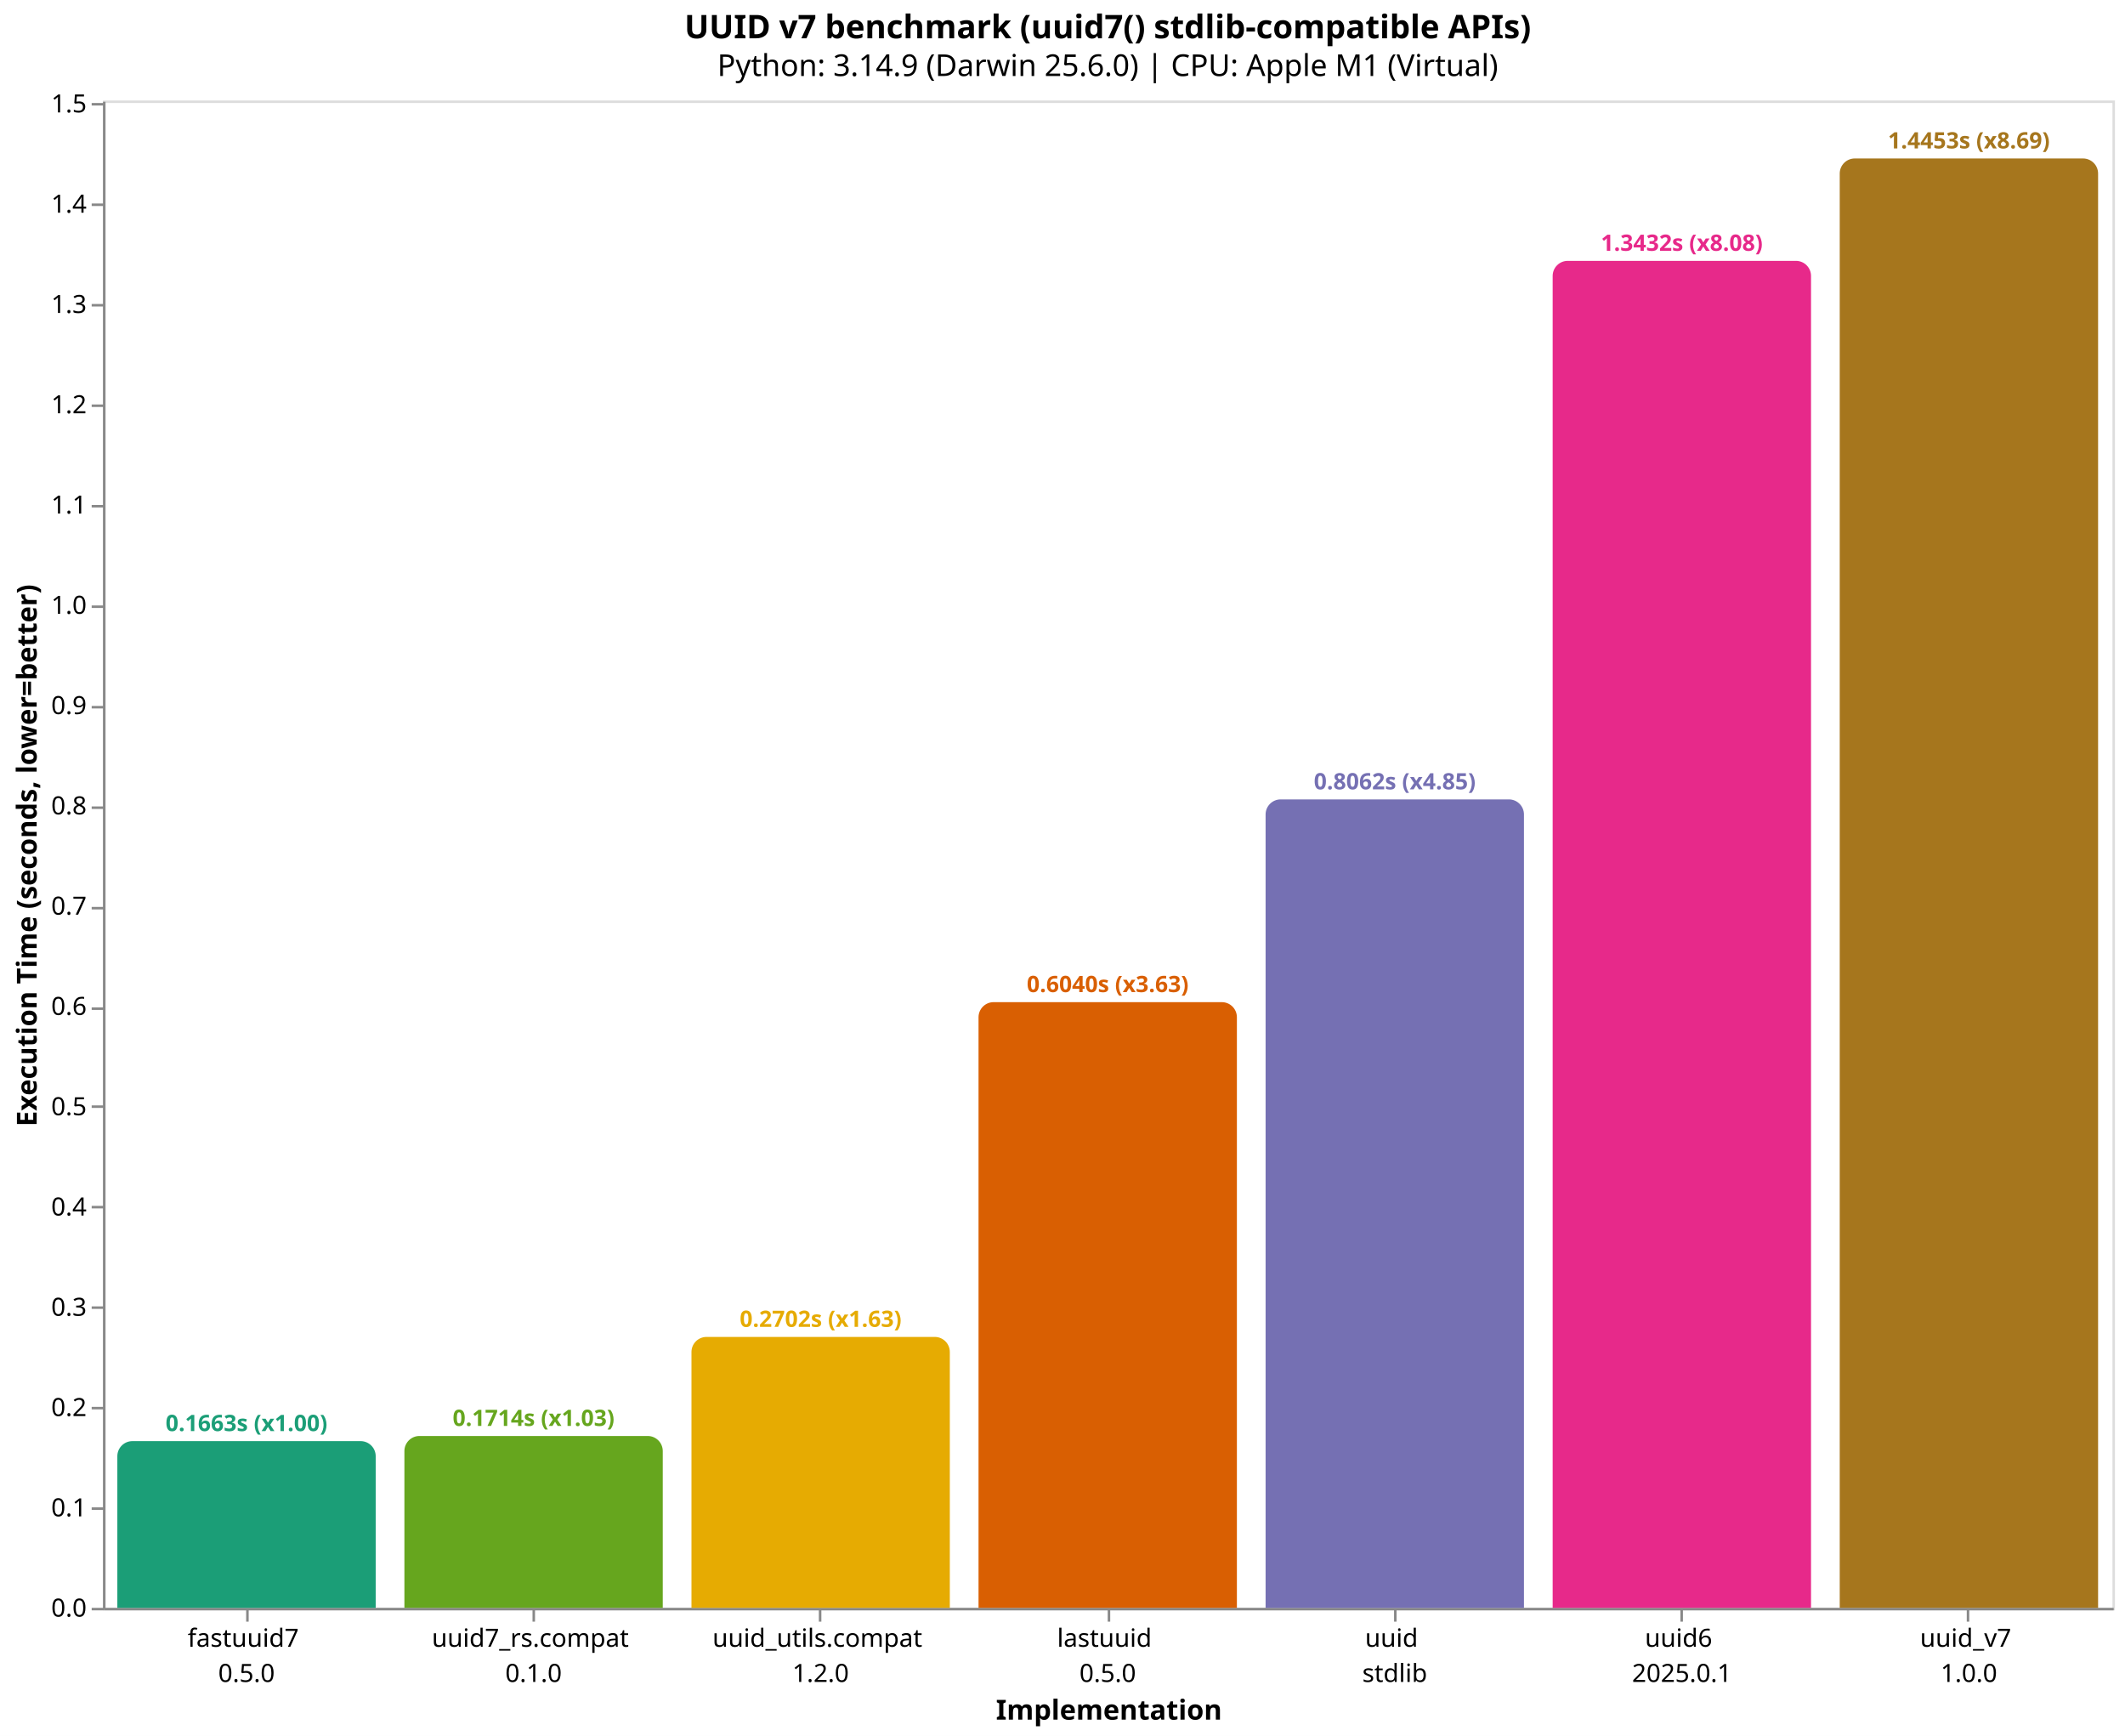
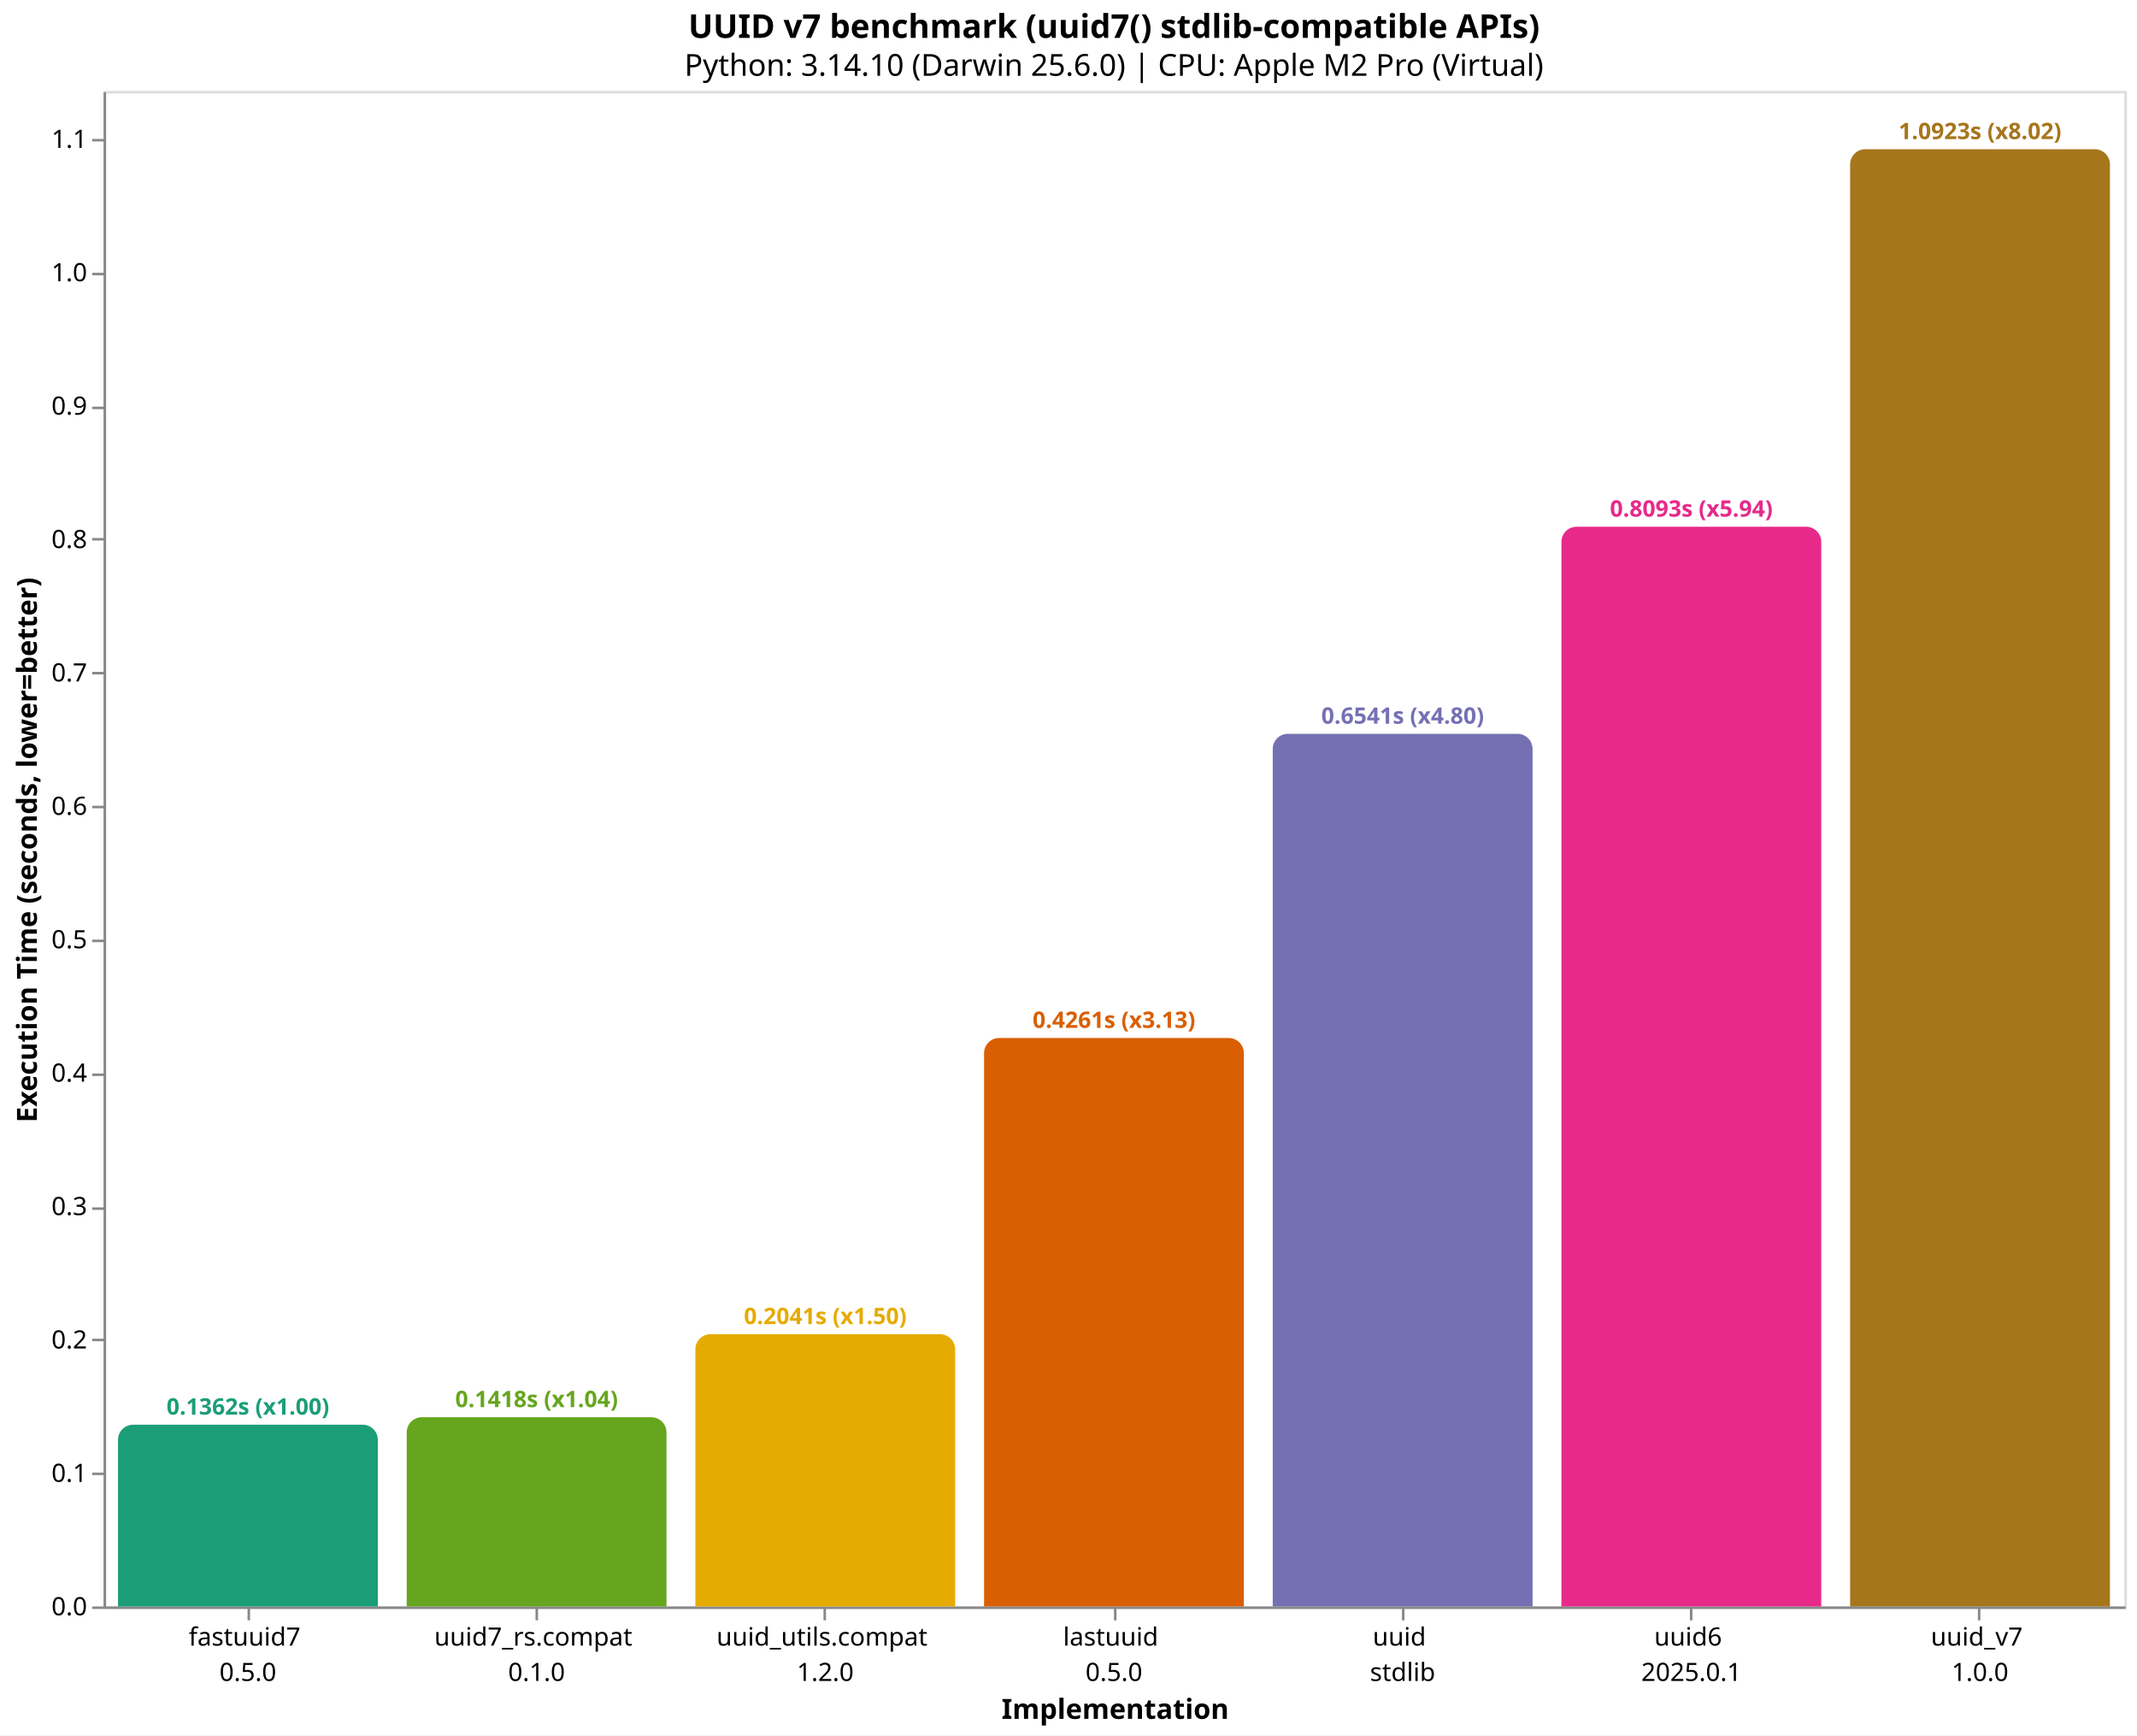
- <svg xmlns="http://www.w3.org/2000/svg" version="1.1" class="marks" width="846" height="691" viewBox="0 0 846 691">
-   <rect width="846" height="691" fill="white" />
-   <g fill="none" stroke-miterlimit="10" transform="translate(41,40)">
+ <svg xmlns="http://www.w3.org/2000/svg" version="1.1" class="marks" width="846" height="687" viewBox="0 0 846 687">
+   <rect width="846" height="687" fill="white" />
+   <g fill="none" stroke-miterlimit="10" transform="translate(41,36)">
    <g class="mark-group role-frame root" role="graphics-object" aria-roledescription="group mark container">
      <g transform="translate(0,0)">
        <path class="background" aria-hidden="true" d="M0.5,0.5h800v600h-800Z" stroke="#ddd" />
        <g>
          <g class="mark-group role-axis" role="graphics-symbol" aria-roledescription="axis" aria-label="X-axis titled 'Implementation' for a discrete scale with 7 values: fastuuid7&#10;0.5.0, uuid7_rs.compat&#10;0.1.0, uuid_utils.compat&#10;1.2.0, lastuuid&#10;0.5.0, uuid&#10;stdlib, uuid6&#10;2025.0.1, uuid_v7&#10;1.0.0">
            <g transform="translate(0.5,600.5)">
              <path class="background" aria-hidden="true" d="M0,0h0v0h0Z" pointer-events="none" />
              <g>
                <g class="mark-rule role-axis-tick" pointer-events="none">
                  <line transform="translate(57,0)" x2="0" y2="5" stroke="#888" stroke-width="1" opacity="1" />
                  <line transform="translate(171,0)" x2="0" y2="5" stroke="#888" stroke-width="1" opacity="1" />
                  <line transform="translate(285,0)" x2="0" y2="5" stroke="#888" stroke-width="1" opacity="1" />
                  <line transform="translate(400,0)" x2="0" y2="5" stroke="#888" stroke-width="1" opacity="1" />
                  <line transform="translate(514,0)" x2="0" y2="5" stroke="#888" stroke-width="1" opacity="1" />
                  <line transform="translate(628,0)" x2="0" y2="5" stroke="#888" stroke-width="1" opacity="1" />
                  <line transform="translate(742,0)" x2="0" y2="5" stroke="#888" stroke-width="1" opacity="1" />
                </g>
                <g class="mark-text role-axis-label" pointer-events="none">
                  <text text-anchor="middle" transform="translate(56.64286,15)" font-family="sans-serif" font-size="10px" fill="#000" opacity="1">
                    <tspan>fastuuid7</tspan>
                    <tspan x="0" dy="14">0.5.0</tspan>
                  </text>
                  <text text-anchor="middle" transform="translate(170.9286,15)" font-family="sans-serif" font-size="10px" fill="#000" opacity="1">
                    <tspan>uuid7_rs.compat</tspan>
                    <tspan x="0" dy="14">0.1.0</tspan>
                  </text>
                  <text text-anchor="middle" transform="translate(285.2143,15)" font-family="sans-serif" font-size="10px" fill="#000" opacity="1">
                    <tspan>uuid_utils.compat</tspan>
                    <tspan x="0" dy="14">1.2.0</tspan>
                  </text>
                  <text text-anchor="middle" transform="translate(399.5,15)" font-family="sans-serif" font-size="10px" fill="#000" opacity="1">
                    <tspan>lastuuid</tspan>
                    <tspan x="0" dy="14">0.5.0</tspan>
                  </text>
                  <text text-anchor="middle" transform="translate(513.7857,15)" font-family="sans-serif" font-size="10px" fill="#000" opacity="1">
                    <tspan>uuid</tspan>
                    <tspan x="0" dy="14">stdlib</tspan>
                  </text>
                  <text text-anchor="middle" transform="translate(628.0714,15)" font-family="sans-serif" font-size="10px" fill="#000" opacity="1">
                    <tspan>uuid6</tspan>
                    <tspan x="0" dy="14">2025.0.1</tspan>
                  </text>
                  <text text-anchor="middle" transform="translate(742.3571,15)" font-family="sans-serif" font-size="10px" fill="#000" opacity="1">
                    <tspan>uuid_v7</tspan>
                    <tspan x="0" dy="14">1.0.0</tspan>
                  </text>
                </g>
                <g class="mark-rule role-axis-domain" pointer-events="none">
                  <line transform="translate(0,0)" x2="800" y2="0" stroke="#888" stroke-width="1" opacity="1" />
                </g>
                <g class="mark-text role-axis-title" pointer-events="none">
                  <text text-anchor="middle" transform="translate(400,44)" font-family="sans-serif" font-size="11px" font-weight="bold" fill="#000" opacity="1">Implementation</text>
                </g>
              </g>
              <path class="foreground" aria-hidden="true" d="" pointer-events="none" display="none" />
            </g>
          </g>
-           <g class="mark-group role-axis" role="graphics-symbol" aria-roledescription="axis" aria-label="Y-axis titled 'Execution Time (seconds, lower=better)' for a linear scale with values from 0.0 to 1.5">
+           <g class="mark-group role-axis" role="graphics-symbol" aria-roledescription="axis" aria-label="Y-axis titled 'Execution Time (seconds, lower=better)' for a linear scale with values from 0.0 to 1.1">
            <g transform="translate(0.5,0.5)">
              <path class="background" aria-hidden="true" d="M0,0h0v0h0Z" pointer-events="none" />
              <g>
                <g class="mark-rule role-axis-tick" pointer-events="none">
                  <line transform="translate(0,600)" x2="-5" y2="0" stroke="#888" stroke-width="1" opacity="1" />
-                   <line transform="translate(0,560)" x2="-5" y2="0" stroke="#888" stroke-width="1" opacity="1" />
-                   <line transform="translate(0,520)" x2="-5" y2="0" stroke="#888" stroke-width="1" opacity="1" />
-                   <line transform="translate(0,480)" x2="-5" y2="0" stroke="#888" stroke-width="1" opacity="1" />
-                   <line transform="translate(0,440)" x2="-5" y2="0" stroke="#888" stroke-width="1" opacity="1" />
-                   <line transform="translate(0,400)" x2="-5" y2="0" stroke="#888" stroke-width="1" opacity="1" />
-                   <line transform="translate(0,361)" x2="-5" y2="0" stroke="#888" stroke-width="1" opacity="1" />
-                   <line transform="translate(0,321)" x2="-5" y2="0" stroke="#888" stroke-width="1" opacity="1" />
-                   <line transform="translate(0,281)" x2="-5" y2="0" stroke="#888" stroke-width="1" opacity="1" />
-                   <line transform="translate(0,241)" x2="-5" y2="0" stroke="#888" stroke-width="1" opacity="1" />
-                   <line transform="translate(0,201)" x2="-5" y2="0" stroke="#888" stroke-width="1" opacity="1" />
-                   <line transform="translate(0,161)" x2="-5" y2="0" stroke="#888" stroke-width="1" opacity="1" />
-                   <line transform="translate(0,121)" x2="-5" y2="0" stroke="#888" stroke-width="1" opacity="1" />
-                   <line transform="translate(0,81)" x2="-5" y2="0" stroke="#888" stroke-width="1" opacity="1" />
-                   <line transform="translate(0,41)" x2="-5" y2="0" stroke="#888" stroke-width="1" opacity="1" />
-                   <line transform="translate(0,1)" x2="-5" y2="0" stroke="#888" stroke-width="1" opacity="1" />
+                   <line transform="translate(0,547)" x2="-5" y2="0" stroke="#888" stroke-width="1" opacity="1" />
+                   <line transform="translate(0,494)" x2="-5" y2="0" stroke="#888" stroke-width="1" opacity="1" />
+                   <line transform="translate(0,442)" x2="-5" y2="0" stroke="#888" stroke-width="1" opacity="1" />
+                   <line transform="translate(0,389)" x2="-5" y2="0" stroke="#888" stroke-width="1" opacity="1" />
+                   <line transform="translate(0,336)" x2="-5" y2="0" stroke="#888" stroke-width="1" opacity="1" />
+                   <line transform="translate(0,283)" x2="-5" y2="0" stroke="#888" stroke-width="1" opacity="1" />
+                   <line transform="translate(0,230)" x2="-5" y2="0" stroke="#888" stroke-width="1" opacity="1" />
+                   <line transform="translate(0,177)" x2="-5" y2="0" stroke="#888" stroke-width="1" opacity="1" />
+                   <line transform="translate(0,125)" x2="-5" y2="0" stroke="#888" stroke-width="1" opacity="1" />
+                   <line transform="translate(0,72)" x2="-5" y2="0" stroke="#888" stroke-width="1" opacity="1" />
+                   <line transform="translate(0,19)" x2="-5" y2="0" stroke="#888" stroke-width="1" opacity="1" />
                </g>
                <g class="mark-text role-axis-label" pointer-events="none">
                  <text text-anchor="end" transform="translate(-7,603)" font-family="sans-serif" font-size="10px" fill="#000" opacity="1">0.0</text>
-                   <text text-anchor="end" transform="translate(-7,563.0833)" font-family="sans-serif" font-size="10px" fill="#000" opacity="1">0.1</text>
-                   <text text-anchor="end" transform="translate(-7,523.1667)" font-family="sans-serif" font-size="10px" fill="#000" opacity="1">0.2</text>
-                   <text text-anchor="end" transform="translate(-7,483.25)" font-family="sans-serif" font-size="10px" fill="#000" opacity="1">0.3</text>
-                   <text text-anchor="end" transform="translate(-7,443.3334)" font-family="sans-serif" font-size="10px" fill="#000" opacity="1">0.4</text>
-                   <text text-anchor="end" transform="translate(-7,403.4167)" font-family="sans-serif" font-size="10px" fill="#000" opacity="1">0.5</text>
-                   <text text-anchor="end" transform="translate(-7,363.5001)" font-family="sans-serif" font-size="10px" fill="#000" opacity="1">0.6</text>
-                   <text text-anchor="end" transform="translate(-7,323.5834)" font-family="sans-serif" font-size="10px" fill="#000" opacity="1">0.7</text>
-                   <text text-anchor="end" transform="translate(-7,283.6667)" font-family="sans-serif" font-size="10px" fill="#000" opacity="1">0.8</text>
-                   <text text-anchor="end" transform="translate(-7,243.7501)" font-family="sans-serif" font-size="10px" fill="#000" opacity="1">0.9</text>
-                   <text text-anchor="end" transform="translate(-7,203.8334)" font-family="sans-serif" font-size="10px" fill="#000" opacity="1">1.0</text>
-                   <text text-anchor="end" transform="translate(-7,163.9168)" font-family="sans-serif" font-size="10px" fill="#000" opacity="1">1.1</text>
-                   <text text-anchor="end" transform="translate(-7,124.0001)" font-family="sans-serif" font-size="10px" fill="#000" opacity="1">1.2</text>
-                   <text text-anchor="end" transform="translate(-7,84.08346)" font-family="sans-serif" font-size="10px" fill="#000" opacity="1">1.3</text>
-                   <text text-anchor="end" transform="translate(-7,44.1668)" font-family="sans-serif" font-size="10px" fill="#000" opacity="1">1.4</text>
-                   <text text-anchor="end" transform="translate(-7,4.250146)" font-family="sans-serif" font-size="10px" fill="#000" opacity="1">1.5</text>
+                   <text text-anchor="end" transform="translate(-7,550.1845)" font-family="sans-serif" font-size="10px" fill="#000" opacity="1">0.1</text>
+                   <text text-anchor="end" transform="translate(-7,497.3691)" font-family="sans-serif" font-size="10px" fill="#000" opacity="1">0.2</text>
+                   <text text-anchor="end" transform="translate(-7,444.5536)" font-family="sans-serif" font-size="10px" fill="#000" opacity="1">0.3</text>
+                   <text text-anchor="end" transform="translate(-7,391.7382)" font-family="sans-serif" font-size="10px" fill="#000" opacity="1">0.4</text>
+                   <text text-anchor="end" transform="translate(-7,338.9227)" font-family="sans-serif" font-size="10px" fill="#000" opacity="1">0.5</text>
+                   <text text-anchor="end" transform="translate(-7,286.1073)" font-family="sans-serif" font-size="10px" fill="#000" opacity="1">0.6</text>
+                   <text text-anchor="end" transform="translate(-7,233.2918)" font-family="sans-serif" font-size="10px" fill="#000" opacity="1">0.7</text>
+                   <text text-anchor="end" transform="translate(-7,180.4764)" font-family="sans-serif" font-size="10px" fill="#000" opacity="1">0.8</text>
+                   <text text-anchor="end" transform="translate(-7,127.6609)" font-family="sans-serif" font-size="10px" fill="#000" opacity="1">0.9</text>
+                   <text text-anchor="end" transform="translate(-7,74.84544)" font-family="sans-serif" font-size="10px" fill="#000" opacity="1">1.0</text>
+                   <text text-anchor="end" transform="translate(-7,22.02998)" font-family="sans-serif" font-size="10px" fill="#000" opacity="1">1.1</text>
                </g>
                <g class="mark-rule role-axis-domain" pointer-events="none">
                  <line transform="translate(0,600)" x2="0" y2="-600" stroke="#888" stroke-width="1" opacity="1" />
                </g>
                <g class="mark-text role-axis-title" pointer-events="none">
                  <text text-anchor="middle" transform="translate(-24.90137,300) rotate(-90) translate(0,-2)" font-family="sans-serif" font-size="11px" font-weight="bold" fill="#000" opacity="1">Execution Time (seconds, lower=better)</text>
                </g>
              </g>
              <path class="foreground" aria-hidden="true" d="" pointer-events="none" display="none" />
            </g>
          </g>
          <g class="mark-group role-scope" role="graphics-object" aria-roledescription="group mark container">
-             <g transform="translate(5.714286,533.6373)">
-               <path class="background" aria-hidden="true" d="M6,0L96.857,0C100.169,0,102.857,2.689,102.857,6L102.857,66.363C102.857,66.363,102.857,66.363,102.857,66.363L0,66.363C0,66.363,0,66.363,0,66.363L0,6C0,2.689,2.689,0,6,0Z" />
+             <g transform="translate(5.714286,528.0442)">
+               <path class="background" aria-hidden="true" d="M6,0L96.857,0C100.169,0,102.857,2.689,102.857,6L102.857,71.956C102.857,71.956,102.857,71.956,102.857,71.956L0,71.956C0,71.956,0,71.956,0,71.956L0,6C0,2.689,2.689,0,6,0Z" />
              <g clip-path="url(#clip10)">
                <g class="mark-group role-scope" role="graphics-object" aria-roledescription="group mark container">
-                   <g transform="translate(0,-533.6373)">
-                     <path class="background" aria-hidden="true" d="M0,0h102.857v0h-102.857Z" />
-                     <g>
-                       <g class="mark-rect role-mark layer_0_marks" role="graphics-object" aria-roledescription="rect mark container">
-                         <path aria-label="Implementation: fastuuid7&#10;0.5.0; Execution Time (seconds, lower=better): 0.166253042; implementation: fastuuid7; Execution Time (s): 0.1663; Slowdown: 1.00" role="graphics-symbol" aria-roledescription="bar" d="M0,533.637h102.857v66.363h-102.857Z" fill="#1b9e77" />
-                       </g>
-                     </g>
-                     <path class="foreground" aria-hidden="true" d="" display="none" />
-                   </g>
-                 </g>
-               </g>
-               <path class="foreground" aria-hidden="true" d="" display="none" />
-             </g>
-             <g transform="translate(120,531.5915)">
-               <path class="background" aria-hidden="true" d="M6,0L96.857,0C100.169,0,102.857,2.689,102.857,6L102.857,68.409C102.857,68.409,102.857,68.409,102.857,68.409L0,68.409C0,68.409,0,68.409,0,68.409L0,6C0,2.689,2.689,0,6,0Z" />
+                   <g transform="translate(0,-528.0442)">
+                     <path class="background" aria-hidden="true" d="M0,0h102.857v0h-102.857Z" />
+                     <g>
+                       <g class="mark-rect role-mark layer_0_marks" role="graphics-object" aria-roledescription="rect mark container">
+                         <path aria-label="Implementation: fastuuid7&#10;0.5.0; Execution Time (seconds, lower=better): 0.136240041; implementation: fastuuid7; Execution Time (s): 0.1362; Slowdown: 1.00" role="graphics-symbol" aria-roledescription="bar" d="M0,528.044h102.857v71.956h-102.857Z" fill="#1b9e77" />
+                       </g>
+                     </g>
+                     <path class="foreground" aria-hidden="true" d="" display="none" />
+                   </g>
+                 </g>
+               </g>
+               <path class="foreground" aria-hidden="true" d="" display="none" />
+             </g>
+             <g transform="translate(120,525.0917)">
+               <path class="background" aria-hidden="true" d="M6,0L96.857,0C100.169,0,102.857,2.689,102.857,6L102.857,74.908C102.857,74.908,102.857,74.908,102.857,74.908L0,74.908C0,74.908,0,74.908,0,74.908L0,6C0,2.689,2.689,0,6,0Z" />
              <g clip-path="url(#clip11)">
                <g class="mark-group role-scope" role="graphics-object" aria-roledescription="group mark container">
-                   <g transform="translate(0,-531.5915)">
-                     <path class="background" aria-hidden="true" d="M0,0h102.857v0h-102.857Z" />
-                     <g>
-                       <g class="mark-rect role-mark layer_0_marks" role="graphics-object" aria-roledescription="rect mark container">
-                         <path aria-label="Implementation: uuid7_rs.compat&#10;0.1.0; Execution Time (seconds, lower=better): 0.171378416; implementation: uuid7_rs.compat; Execution Time (s): 0.1714; Slowdown: 1.03" role="graphics-symbol" aria-roledescription="bar" d="M0,531.591h102.857v68.409h-102.857Z" fill="#66a61e" />
-                       </g>
-                     </g>
-                     <path class="foreground" aria-hidden="true" d="" display="none" />
-                   </g>
-                 </g>
-               </g>
-               <path class="foreground" aria-hidden="true" d="" display="none" />
-             </g>
-             <g transform="translate(234.2857,492.16)">
-               <path class="background" aria-hidden="true" d="M6,0L96.857,0C100.169,0,102.857,2.689,102.857,6L102.857,107.84C102.857,107.84,102.857,107.84,102.857,107.84L0,107.84C0,107.84,0,107.84,0,107.84L0,6C0,2.689,2.689,0,6,0Z" />
+                   <g transform="translate(0,-525.0917)">
+                     <path class="background" aria-hidden="true" d="M0,0h102.857v0h-102.857Z" />
+                     <g>
+                       <g class="mark-rect role-mark layer_0_marks" role="graphics-object" aria-roledescription="rect mark container">
+                         <path aria-label="Implementation: uuid7_rs.compat&#10;0.1.0; Execution Time (seconds, lower=better): 0.14183025; implementation: uuid7_rs.compat; Execution Time (s): 0.1418; Slowdown: 1.04" role="graphics-symbol" aria-roledescription="bar" d="M0,525.092h102.857v74.908h-102.857Z" fill="#66a61e" />
+                       </g>
+                     </g>
+                     <path class="foreground" aria-hidden="true" d="" display="none" />
+                   </g>
+                 </g>
+               </g>
+               <path class="foreground" aria-hidden="true" d="" display="none" />
+             </g>
+             <g transform="translate(234.2857,492.2189)">
+               <path class="background" aria-hidden="true" d="M6,0L96.857,0C100.169,0,102.857,2.689,102.857,6L102.857,107.781C102.857,107.781,102.857,107.781,102.857,107.781L0,107.781C0,107.781,0,107.781,0,107.781L0,6C0,2.689,2.689,0,6,0Z" />
              <g clip-path="url(#clip12)">
                <g class="mark-group role-scope" role="graphics-object" aria-roledescription="group mark container">
-                   <g transform="translate(0,-492.16)">
-                     <path class="background" aria-hidden="true" d="M0,0h102.857v0h-102.857Z" />
-                     <g>
-                       <g class="mark-rect role-mark layer_0_marks" role="graphics-object" aria-roledescription="rect mark container">
-                         <path aria-label="Implementation: uuid_utils.compat&#10;1.2.0; Execution Time (seconds, lower=better): 0.270162917; implementation: uuid_utils.compat; Execution Time (s): 0.2702; Slowdown: 1.63" role="graphics-symbol" aria-roledescription="bar" d="M0,492.16h102.857v107.84h-102.857Z" fill="#e6ab02" />
-                       </g>
-                     </g>
-                     <path class="foreground" aria-hidden="true" d="" display="none" />
-                   </g>
-                 </g>
-               </g>
-               <path class="foreground" aria-hidden="true" d="" display="none" />
-             </g>
-             <g transform="translate(348.5714,358.9045)">
-               <path class="background" aria-hidden="true" d="M6,0L96.857,0C100.169,0,102.857,2.689,102.857,6L102.857,241.095C102.857,241.095,102.857,241.095,102.857,241.095L0,241.095C0,241.095,0,241.095,0,241.095L0,6C0,2.689,2.689,0,6,0Z" />
+                   <g transform="translate(0,-492.2189)">
+                     <path class="background" aria-hidden="true" d="M0,0h102.857v0h-102.857Z" />
+                     <g>
+                       <g class="mark-rect role-mark layer_0_marks" role="graphics-object" aria-roledescription="rect mark container">
+                         <path aria-label="Implementation: uuid_utils.compat&#10;1.2.0; Execution Time (seconds, lower=better): 0.204071042; implementation: uuid_utils.compat; Execution Time (s): 0.2041; Slowdown: 1.50" role="graphics-symbol" aria-roledescription="bar" d="M0,492.219h102.857v107.781h-102.857Z" fill="#e6ab02" />
+                       </g>
+                     </g>
+                     <path class="foreground" aria-hidden="true" d="" display="none" />
+                   </g>
+                 </g>
+               </g>
+               <path class="foreground" aria-hidden="true" d="" display="none" />
+             </g>
+             <g transform="translate(348.5714,374.9429)">
+               <path class="background" aria-hidden="true" d="M6,0L96.857,0C100.169,0,102.857,2.689,102.857,6L102.857,225.057C102.857,225.057,102.857,225.057,102.857,225.057L0,225.057C0,225.057,0,225.057,0,225.057L0,6C0,2.689,2.689,0,6,0Z" />
              <g clip-path="url(#clip13)">
                <g class="mark-group role-scope" role="graphics-object" aria-roledescription="group mark container">
-                   <g transform="translate(0,-358.9045)">
-                     <path class="background" aria-hidden="true" d="M0,0h102.857v0h-102.857Z" />
-                     <g>
-                       <g class="mark-rect role-mark layer_0_marks" role="graphics-object" aria-roledescription="rect mark container">
-                         <path aria-label="Implementation: lastuuid&#10;0.5.0; Execution Time (seconds, lower=better): 0.603997167; implementation: lastuuid; Execution Time (s): 0.6040; Slowdown: 3.63" role="graphics-symbol" aria-roledescription="bar" d="M0,358.905h102.857v241.095h-102.857Z" fill="#d95f02" />
-                       </g>
-                     </g>
-                     <path class="foreground" aria-hidden="true" d="" display="none" />
-                   </g>
-                 </g>
-               </g>
-               <path class="foreground" aria-hidden="true" d="" display="none" />
-             </g>
-             <g transform="translate(462.8571,278.1972)">
-               <path class="background" aria-hidden="true" d="M6,0L96.857,0C100.169,0,102.857,2.689,102.857,6L102.857,321.803C102.857,321.803,102.857,321.803,102.857,321.803L0,321.803C0,321.803,0,321.803,0,321.803L0,6C0,2.689,2.689,0,6,0Z" />
+                   <g transform="translate(0,-374.9429)">
+                     <path class="background" aria-hidden="true" d="M0,0h102.857v0h-102.857Z" />
+                     <g>
+                       <g class="mark-rect role-mark layer_0_marks" role="graphics-object" aria-roledescription="rect mark container">
+                         <path aria-label="Implementation: lastuuid&#10;0.5.0; Execution Time (seconds, lower=better): 0.426119791; implementation: lastuuid; Execution Time (s): 0.4261; Slowdown: 3.13" role="graphics-symbol" aria-roledescription="bar" d="M0,374.943h102.857v225.057h-102.857Z" fill="#d95f02" />
+                       </g>
+                     </g>
+                     <path class="foreground" aria-hidden="true" d="" display="none" />
+                   </g>
+                 </g>
+               </g>
+               <path class="foreground" aria-hidden="true" d="" display="none" />
+             </g>
+             <g transform="translate(462.8571,254.5181)">
+               <path class="background" aria-hidden="true" d="M6,0L96.857,0C100.169,0,102.857,2.689,102.857,6L102.857,345.482C102.857,345.482,102.857,345.482,102.857,345.482L0,345.482C0,345.482,0,345.482,0,345.482L0,6C0,2.689,2.689,0,6,0Z" />
              <g clip-path="url(#clip14)">
                <g class="mark-group role-scope" role="graphics-object" aria-roledescription="group mark container">
-                   <g transform="translate(0,-278.1972)">
-                     <path class="background" aria-hidden="true" d="M0,0h102.857v0h-102.857Z" />
-                     <g>
-                       <g class="mark-rect role-mark layer_0_marks" role="graphics-object" aria-roledescription="rect mark container">
-                         <path aria-label="Implementation: uuid&#10;stdlib; Execution Time (seconds, lower=better): 0.806186875; implementation: uuid; Execution Time (s): 0.8062; Slowdown: 4.85" role="graphics-symbol" aria-roledescription="bar" d="M0,278.197h102.857v321.803h-102.857Z" fill="#7570b3" />
-                       </g>
-                     </g>
-                     <path class="foreground" aria-hidden="true" d="" display="none" />
-                   </g>
-                 </g>
-               </g>
-               <path class="foreground" aria-hidden="true" d="" display="none" />
-             </g>
-             <g transform="translate(577.1429,63.83326)">
-               <path class="background" aria-hidden="true" d="M6,0L96.857,0C100.169,0,102.857,2.689,102.857,6L102.857,536.167C102.857,536.167,102.857,536.167,102.857,536.167L0,536.167C0,536.167,0,536.167,0,536.167L0,6C0,2.689,2.689,0,6,0Z" />
+                   <g transform="translate(0,-254.5181)">
+                     <path class="background" aria-hidden="true" d="M0,0h102.857v0h-102.857Z" />
+                     <g>
+                       <g class="mark-rect role-mark layer_0_marks" role="graphics-object" aria-roledescription="rect mark container">
+                         <path aria-label="Implementation: uuid&#10;stdlib; Execution Time (seconds, lower=better): 0.654130208; implementation: uuid; Execution Time (s): 0.6541; Slowdown: 4.80" role="graphics-symbol" aria-roledescription="bar" d="M0,254.518h102.857v345.482h-102.857Z" fill="#7570b3" />
+                       </g>
+                     </g>
+                     <path class="foreground" aria-hidden="true" d="" display="none" />
+                   </g>
+                 </g>
+               </g>
+               <path class="foreground" aria-hidden="true" d="" display="none" />
+             </g>
+             <g transform="translate(577.1429,172.5428)">
+               <path class="background" aria-hidden="true" d="M6,0L96.857,0C100.169,0,102.857,2.689,102.857,6L102.857,427.457C102.857,427.457,102.857,427.457,102.857,427.457L0,427.457C0,427.457,0,427.457,0,427.457L0,6C0,2.689,2.689,0,6,0Z" />
              <g clip-path="url(#clip15)">
                <g class="mark-group role-scope" role="graphics-object" aria-roledescription="group mark container">
-                   <g transform="translate(0,-63.83326)">
-                     <path class="background" aria-hidden="true" d="M0,0h102.857v0h-102.857Z" />
-                     <g>
-                       <g class="mark-rect role-mark layer_0_marks" role="graphics-object" aria-roledescription="rect mark container">
-                         <path aria-label="Implementation: uuid6&#10;2025.0.1; Execution Time (seconds, lower=better): 1.343215542; implementation: uuid6; Execution Time (s): 1.3432; Slowdown: 8.08" role="graphics-symbol" aria-roledescription="bar" d="M0,63.833h102.857v536.167h-102.857Z" fill="#e7298a" />
+                   <g transform="translate(0,-172.5428)">
+                     <path class="background" aria-hidden="true" d="M0,0h102.857v0h-102.857Z" />
+                     <g>
+                       <g class="mark-rect role-mark layer_0_marks" role="graphics-object" aria-roledescription="rect mark container">
+                         <path aria-label="Implementation: uuid6&#10;2025.0.1; Execution Time (seconds, lower=better): 0.809341041; implementation: uuid6; Execution Time (s): 0.8093; Slowdown: 5.94" role="graphics-symbol" aria-roledescription="bar" d="M0,172.543h102.857v427.457h-102.857Z" fill="#e7298a" />
                      </g>
                    </g>
                    <path class="foreground" aria-hidden="true" d="" display="none" />
                  </g>
                </g>
              </g>
              <path class="foreground" aria-hidden="true" d="" display="none" />
            </g>
            <g transform="translate(691.4286,23.07692)">
              <path class="background" aria-hidden="true" d="M6,0L96.857,0C100.169,0,102.857,2.689,102.857,6L102.857,576.923C102.857,576.923,102.857,576.923,102.857,576.923L0,576.923C0,576.923,0,576.923,0,576.923L0,6C0,2.689,2.689,0,6,0Z" />
              <g clip-path="url(#clip16)">
                <g class="mark-group role-scope" role="graphics-object" aria-roledescription="group mark container">
                  <g transform="translate(0,-23.07692)">
                    <path class="background" aria-hidden="true" d="M0,0h102.857v0h-102.857Z" />
                    <g>
                      <g class="mark-rect role-mark layer_0_marks" role="graphics-object" aria-roledescription="rect mark container">
-                         <path aria-label="Implementation: uuid_v7&#10;1.0.0; Execution Time (seconds, lower=better): 1.445319125; implementation: uuid_v7; Execution Time (s): 1.4453; Slowdown: 8.69" role="graphics-symbol" aria-roledescription="bar" d="M0,23.077h102.857v576.923h-102.857Z" fill="#a6761d" />
+                         <path aria-label="Implementation: uuid_v7&#10;1.0.0; Execution Time (seconds, lower=better): 1.092337583; implementation: uuid_v7; Execution Time (s): 1.0923; Slowdown: 8.02" role="graphics-symbol" aria-roledescription="bar" d="M0,23.077h102.857v576.923h-102.857Z" fill="#a6761d" />
                      </g>
                    </g>
                    <path class="foreground" aria-hidden="true" d="" display="none" />
                  </g>
                </g>
              </g>
              <path class="foreground" aria-hidden="true" d="" display="none" />
            </g>
          </g>
          <g class="mark-text role-mark layer_1_marks" role="graphics-object" aria-roledescription="text mark container">
-             <text aria-label="Implementation: fastuuid7&#10;0.5.0; Execution Time (seconds, lower=better): 0.166253042; implementation: fastuuid7; label: 0.1663s (x1.00); Execution Time (s): 0.1663; Slowdown: 1.00" role="graphics-symbol" aria-roledescription="text mark" text-anchor="middle" transform="translate(57.14286,529.6373)" font-family="sans-serif" font-size="9px" font-weight="bold" fill="#1b9e77">0.1663s (x1.00)</text>
-             <text aria-label="Implementation: uuid7_rs.compat&#10;0.1.0; Execution Time (seconds, lower=better): 0.171378416; implementation: uuid7_rs.compat; label: 0.1714s (x1.03); Execution Time (s): 0.1714; Slowdown: 1.03" role="graphics-symbol" aria-roledescription="text mark" text-anchor="middle" transform="translate(171.4286,527.5915)" font-family="sans-serif" font-size="9px" font-weight="bold" fill="#66a61e">0.1714s (x1.03)</text>
-             <text aria-label="Implementation: uuid_utils.compat&#10;1.2.0; Execution Time (seconds, lower=better): 0.270162917; implementation: uuid_utils.compat; label: 0.2702s (x1.63); Execution Time (s): 0.2702; Slowdown: 1.63" role="graphics-symbol" aria-roledescription="text mark" text-anchor="middle" transform="translate(285.7143,488.16)" font-family="sans-serif" font-size="9px" font-weight="bold" fill="#e6ab02">0.2702s (x1.63)</text>
-             <text aria-label="Implementation: lastuuid&#10;0.5.0; Execution Time (seconds, lower=better): 0.603997167; implementation: lastuuid; label: 0.6040s (x3.63); Execution Time (s): 0.6040; Slowdown: 3.63" role="graphics-symbol" aria-roledescription="text mark" text-anchor="middle" transform="translate(400,354.9045)" font-family="sans-serif" font-size="9px" font-weight="bold" fill="#d95f02">0.6040s (x3.63)</text>
-             <text aria-label="Implementation: uuid&#10;stdlib; Execution Time (seconds, lower=better): 0.806186875; implementation: uuid; label: 0.8062s (x4.85); Execution Time (s): 0.8062; Slowdown: 4.85" role="graphics-symbol" aria-roledescription="text mark" text-anchor="middle" transform="translate(514.2857,274.1972)" font-family="sans-serif" font-size="9px" font-weight="bold" fill="#7570b3">0.8062s (x4.85)</text>
-             <text aria-label="Implementation: uuid6&#10;2025.0.1; Execution Time (seconds, lower=better): 1.343215542; implementation: uuid6; label: 1.3432s (x8.08); Execution Time (s): 1.3432; Slowdown: 8.08" role="graphics-symbol" aria-roledescription="text mark" text-anchor="middle" transform="translate(628.5714,59.83326)" font-family="sans-serif" font-size="9px" font-weight="bold" fill="#e7298a">1.3432s (x8.08)</text>
-             <text aria-label="Implementation: uuid_v7&#10;1.0.0; Execution Time (seconds, lower=better): 1.445319125; implementation: uuid_v7; label: 1.4453s (x8.69); Execution Time (s): 1.4453; Slowdown: 8.69" role="graphics-symbol" aria-roledescription="text mark" text-anchor="middle" transform="translate(742.8571,19.07692)" font-family="sans-serif" font-size="9px" font-weight="bold" fill="#a6761d">1.4453s (x8.69)</text>
+             <text aria-label="Implementation: fastuuid7&#10;0.5.0; Execution Time (seconds, lower=better): 0.136240041; implementation: fastuuid7; label: 0.1362s (x1.00); Execution Time (s): 0.1362; Slowdown: 1.00" role="graphics-symbol" aria-roledescription="text mark" text-anchor="middle" transform="translate(57.14286,524.0442)" font-family="sans-serif" font-size="9px" font-weight="bold" fill="#1b9e77">0.1362s (x1.00)</text>
+             <text aria-label="Implementation: uuid7_rs.compat&#10;0.1.0; Execution Time (seconds, lower=better): 0.14183025; implementation: uuid7_rs.compat; label: 0.1418s (x1.04); Execution Time (s): 0.1418; Slowdown: 1.04" role="graphics-symbol" aria-roledescription="text mark" text-anchor="middle" transform="translate(171.4286,521.0917)" font-family="sans-serif" font-size="9px" font-weight="bold" fill="#66a61e">0.1418s (x1.04)</text>
+             <text aria-label="Implementation: uuid_utils.compat&#10;1.2.0; Execution Time (seconds, lower=better): 0.204071042; implementation: uuid_utils.compat; label: 0.2041s (x1.50); Execution Time (s): 0.2041; Slowdown: 1.50" role="graphics-symbol" aria-roledescription="text mark" text-anchor="middle" transform="translate(285.7143,488.2189)" font-family="sans-serif" font-size="9px" font-weight="bold" fill="#e6ab02">0.2041s (x1.50)</text>
+             <text aria-label="Implementation: lastuuid&#10;0.5.0; Execution Time (seconds, lower=better): 0.426119791; implementation: lastuuid; label: 0.4261s (x3.13); Execution Time (s): 0.4261; Slowdown: 3.13" role="graphics-symbol" aria-roledescription="text mark" text-anchor="middle" transform="translate(400,370.9429)" font-family="sans-serif" font-size="9px" font-weight="bold" fill="#d95f02">0.4261s (x3.13)</text>
+             <text aria-label="Implementation: uuid&#10;stdlib; Execution Time (seconds, lower=better): 0.654130208; implementation: uuid; label: 0.6541s (x4.80); Execution Time (s): 0.6541; Slowdown: 4.80" role="graphics-symbol" aria-roledescription="text mark" text-anchor="middle" transform="translate(514.2857,250.5181)" font-family="sans-serif" font-size="9px" font-weight="bold" fill="#7570b3">0.6541s (x4.80)</text>
+             <text aria-label="Implementation: uuid6&#10;2025.0.1; Execution Time (seconds, lower=better): 0.809341041; implementation: uuid6; label: 0.8093s (x5.94); Execution Time (s): 0.8093; Slowdown: 5.94" role="graphics-symbol" aria-roledescription="text mark" text-anchor="middle" transform="translate(628.5714,168.5428)" font-family="sans-serif" font-size="9px" font-weight="bold" fill="#e7298a">0.8093s (x5.94)</text>
+             <text aria-label="Implementation: uuid_v7&#10;1.0.0; Execution Time (seconds, lower=better): 1.092337583; implementation: uuid_v7; label: 1.0923s (x8.02); Execution Time (s): 1.0923; Slowdown: 8.02" role="graphics-symbol" aria-roledescription="text mark" text-anchor="middle" transform="translate(742.8571,19.07692)" font-family="sans-serif" font-size="9px" font-weight="bold" fill="#a6761d">1.0923s (x8.02)</text>
          </g>
          <g class="mark-group role-title">
-             <g transform="translate(400,-34.74985)">
+             <g transform="translate(400,-31)">
              <path class="background" aria-hidden="true" d="M0,0h0v0h0Z" pointer-events="none" />
              <g>
                <g class="mark-text role-title-text" role="graphics-symbol" aria-roledescription="title" aria-label="Title text 'UUID v7 benchmark (uuid7() stdlib-compatible APIs)'" pointer-events="none">
                  <text text-anchor="middle" transform="translate(0,10)" font-family="sans-serif" font-size="13px" font-weight="bold" fill="#000" opacity="1">UUID v7 benchmark (uuid7() stdlib-compatible APIs)</text>
                </g>
-                 <g class="mark-text role-title-subtitle" role="graphics-symbol" aria-roledescription="subtitle" aria-label="Subtitle text 'Python: 3.14.9 (Darwin 25.6.0) | CPU: Apple M1 (Virtual)'" pointer-events="none">
-                   <text text-anchor="middle" transform="translate(0,25)" font-family="sans-serif" font-size="12px" fill="#000" opacity="1">Python: 3.14.9 (Darwin 25.6.0) | CPU: Apple M1 (Virtual)</text>
+                 <g class="mark-text role-title-subtitle" role="graphics-symbol" aria-roledescription="subtitle" aria-label="Subtitle text 'Python: 3.14.10 (Darwin 25.6.0) | CPU: Apple M2 Pro (Virtual)'" pointer-events="none">
+                   <text text-anchor="middle" transform="translate(0,25)" font-family="sans-serif" font-size="12px" fill="#000" opacity="1">Python: 3.14.10 (Darwin 25.6.0) | CPU: Apple M2 Pro (Virtual)</text>
                </g>
              </g>
              <path class="foreground" aria-hidden="true" d="" pointer-events="none" display="none" />
            </g>
          </g>
        </g>
        <path class="foreground" aria-hidden="true" d="" display="none" />
      </g>
    </g>
  </g>
  <defs>
    <clipPath id="clip10">
-       <path d="M6,0L96.857,0C100.169,0,102.857,2.689,102.857,6L102.857,66.363C102.857,66.363,102.857,66.363,102.857,66.363L0,66.363C0,66.363,0,66.363,0,66.363L0,6C0,2.689,2.689,0,6,0Z" />
+       <path d="M6,0L96.857,0C100.169,0,102.857,2.689,102.857,6L102.857,71.956C102.857,71.956,102.857,71.956,102.857,71.956L0,71.956C0,71.956,0,71.956,0,71.956L0,6C0,2.689,2.689,0,6,0Z" />
    </clipPath>
    <clipPath id="clip11">
-       <path d="M6,0L96.857,0C100.169,0,102.857,2.689,102.857,6L102.857,68.409C102.857,68.409,102.857,68.409,102.857,68.409L0,68.409C0,68.409,0,68.409,0,68.409L0,6C0,2.689,2.689,0,6,0Z" />
+       <path d="M6,0L96.857,0C100.169,0,102.857,2.689,102.857,6L102.857,74.908C102.857,74.908,102.857,74.908,102.857,74.908L0,74.908C0,74.908,0,74.908,0,74.908L0,6C0,2.689,2.689,0,6,0Z" />
    </clipPath>
    <clipPath id="clip12">
-       <path d="M6,0L96.857,0C100.169,0,102.857,2.689,102.857,6L102.857,107.84C102.857,107.84,102.857,107.84,102.857,107.84L0,107.84C0,107.84,0,107.84,0,107.84L0,6C0,2.689,2.689,0,6,0Z" />
+       <path d="M6,0L96.857,0C100.169,0,102.857,2.689,102.857,6L102.857,107.781C102.857,107.781,102.857,107.781,102.857,107.781L0,107.781C0,107.781,0,107.781,0,107.781L0,6C0,2.689,2.689,0,6,0Z" />
    </clipPath>
    <clipPath id="clip13">
-       <path d="M6,0L96.857,0C100.169,0,102.857,2.689,102.857,6L102.857,241.095C102.857,241.095,102.857,241.095,102.857,241.095L0,241.095C0,241.095,0,241.095,0,241.095L0,6C0,2.689,2.689,0,6,0Z" />
+       <path d="M6,0L96.857,0C100.169,0,102.857,2.689,102.857,6L102.857,225.057C102.857,225.057,102.857,225.057,102.857,225.057L0,225.057C0,225.057,0,225.057,0,225.057L0,6C0,2.689,2.689,0,6,0Z" />
    </clipPath>
    <clipPath id="clip14">
-       <path d="M6,0L96.857,0C100.169,0,102.857,2.689,102.857,6L102.857,321.803C102.857,321.803,102.857,321.803,102.857,321.803L0,321.803C0,321.803,0,321.803,0,321.803L0,6C0,2.689,2.689,0,6,0Z" />
+       <path d="M6,0L96.857,0C100.169,0,102.857,2.689,102.857,6L102.857,345.482C102.857,345.482,102.857,345.482,102.857,345.482L0,345.482C0,345.482,0,345.482,0,345.482L0,6C0,2.689,2.689,0,6,0Z" />
    </clipPath>
    <clipPath id="clip15">
-       <path d="M6,0L96.857,0C100.169,0,102.857,2.689,102.857,6L102.857,536.167C102.857,536.167,102.857,536.167,102.857,536.167L0,536.167C0,536.167,0,536.167,0,536.167L0,6C0,2.689,2.689,0,6,0Z" />
+       <path d="M6,0L96.857,0C100.169,0,102.857,2.689,102.857,6L102.857,427.457C102.857,427.457,102.857,427.457,102.857,427.457L0,427.457C0,427.457,0,427.457,0,427.457L0,6C0,2.689,2.689,0,6,0Z" />
    </clipPath>
    <clipPath id="clip16">
      <path d="M6,0L96.857,0C100.169,0,102.857,2.689,102.857,6L102.857,576.923C102.857,576.923,102.857,576.923,102.857,576.923L0,576.923C0,576.923,0,576.923,0,576.923L0,6C0,2.689,2.689,0,6,0Z" />
    </clipPath>
  </defs>
</svg>
